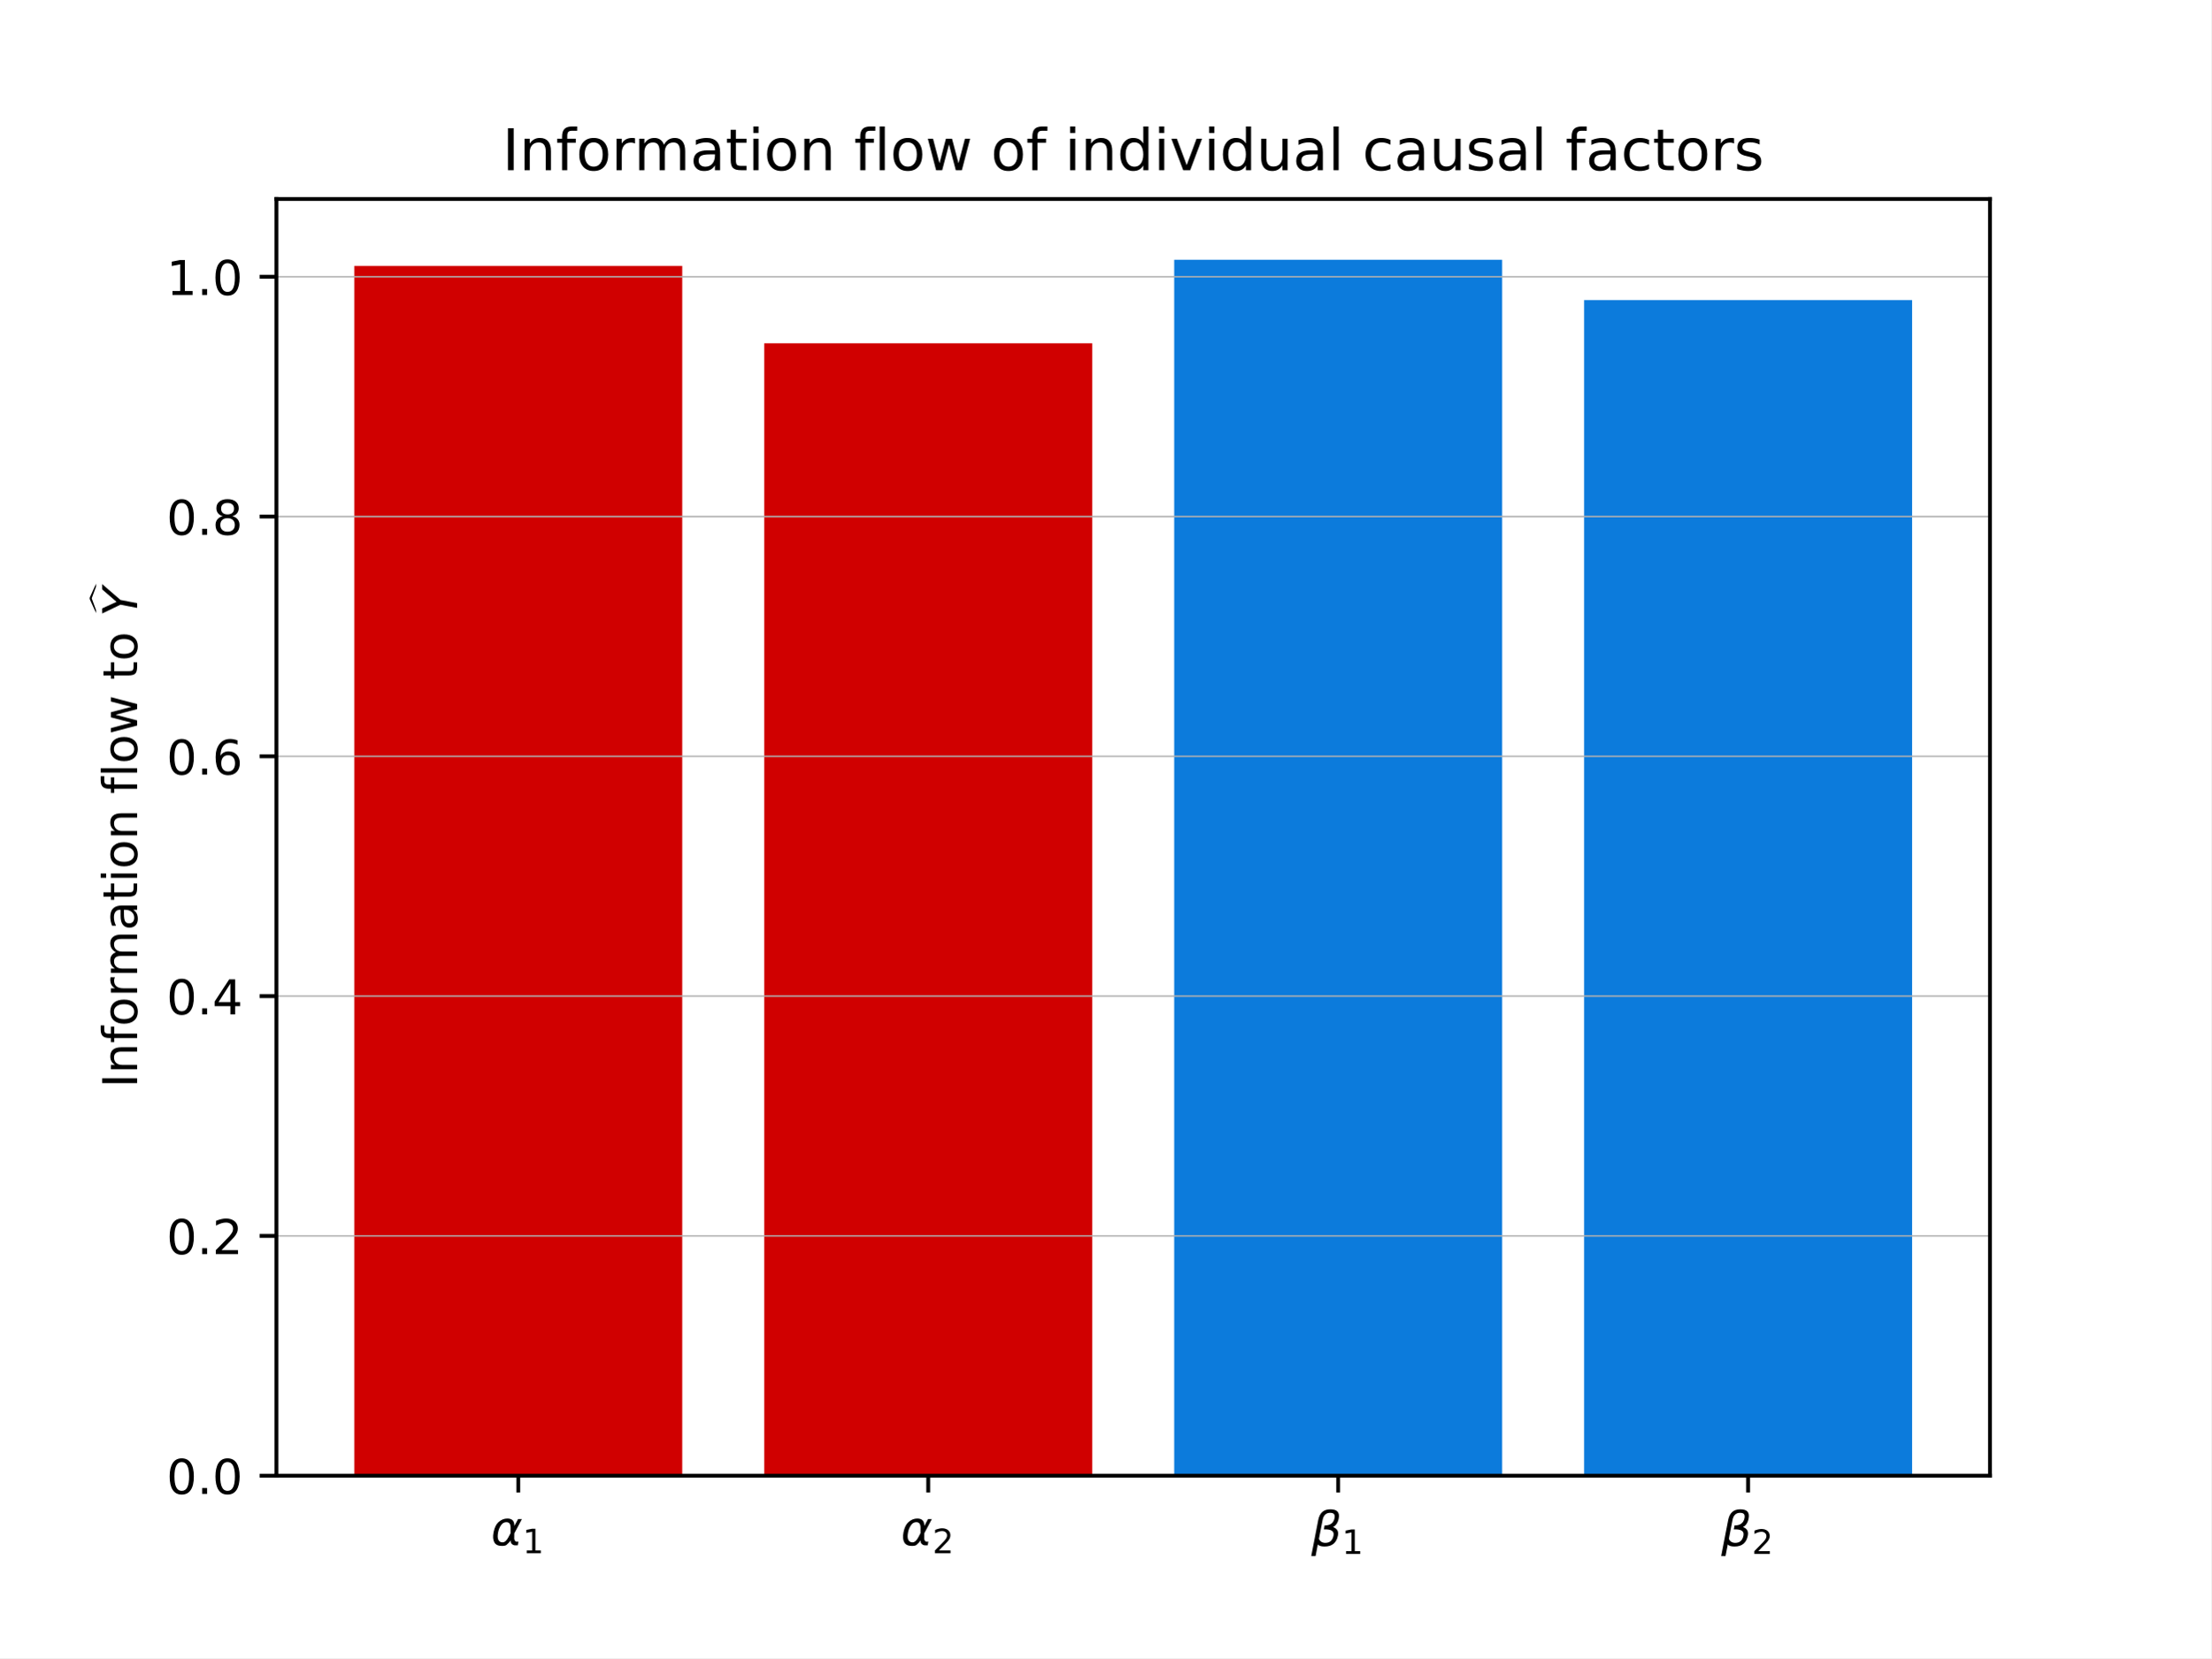
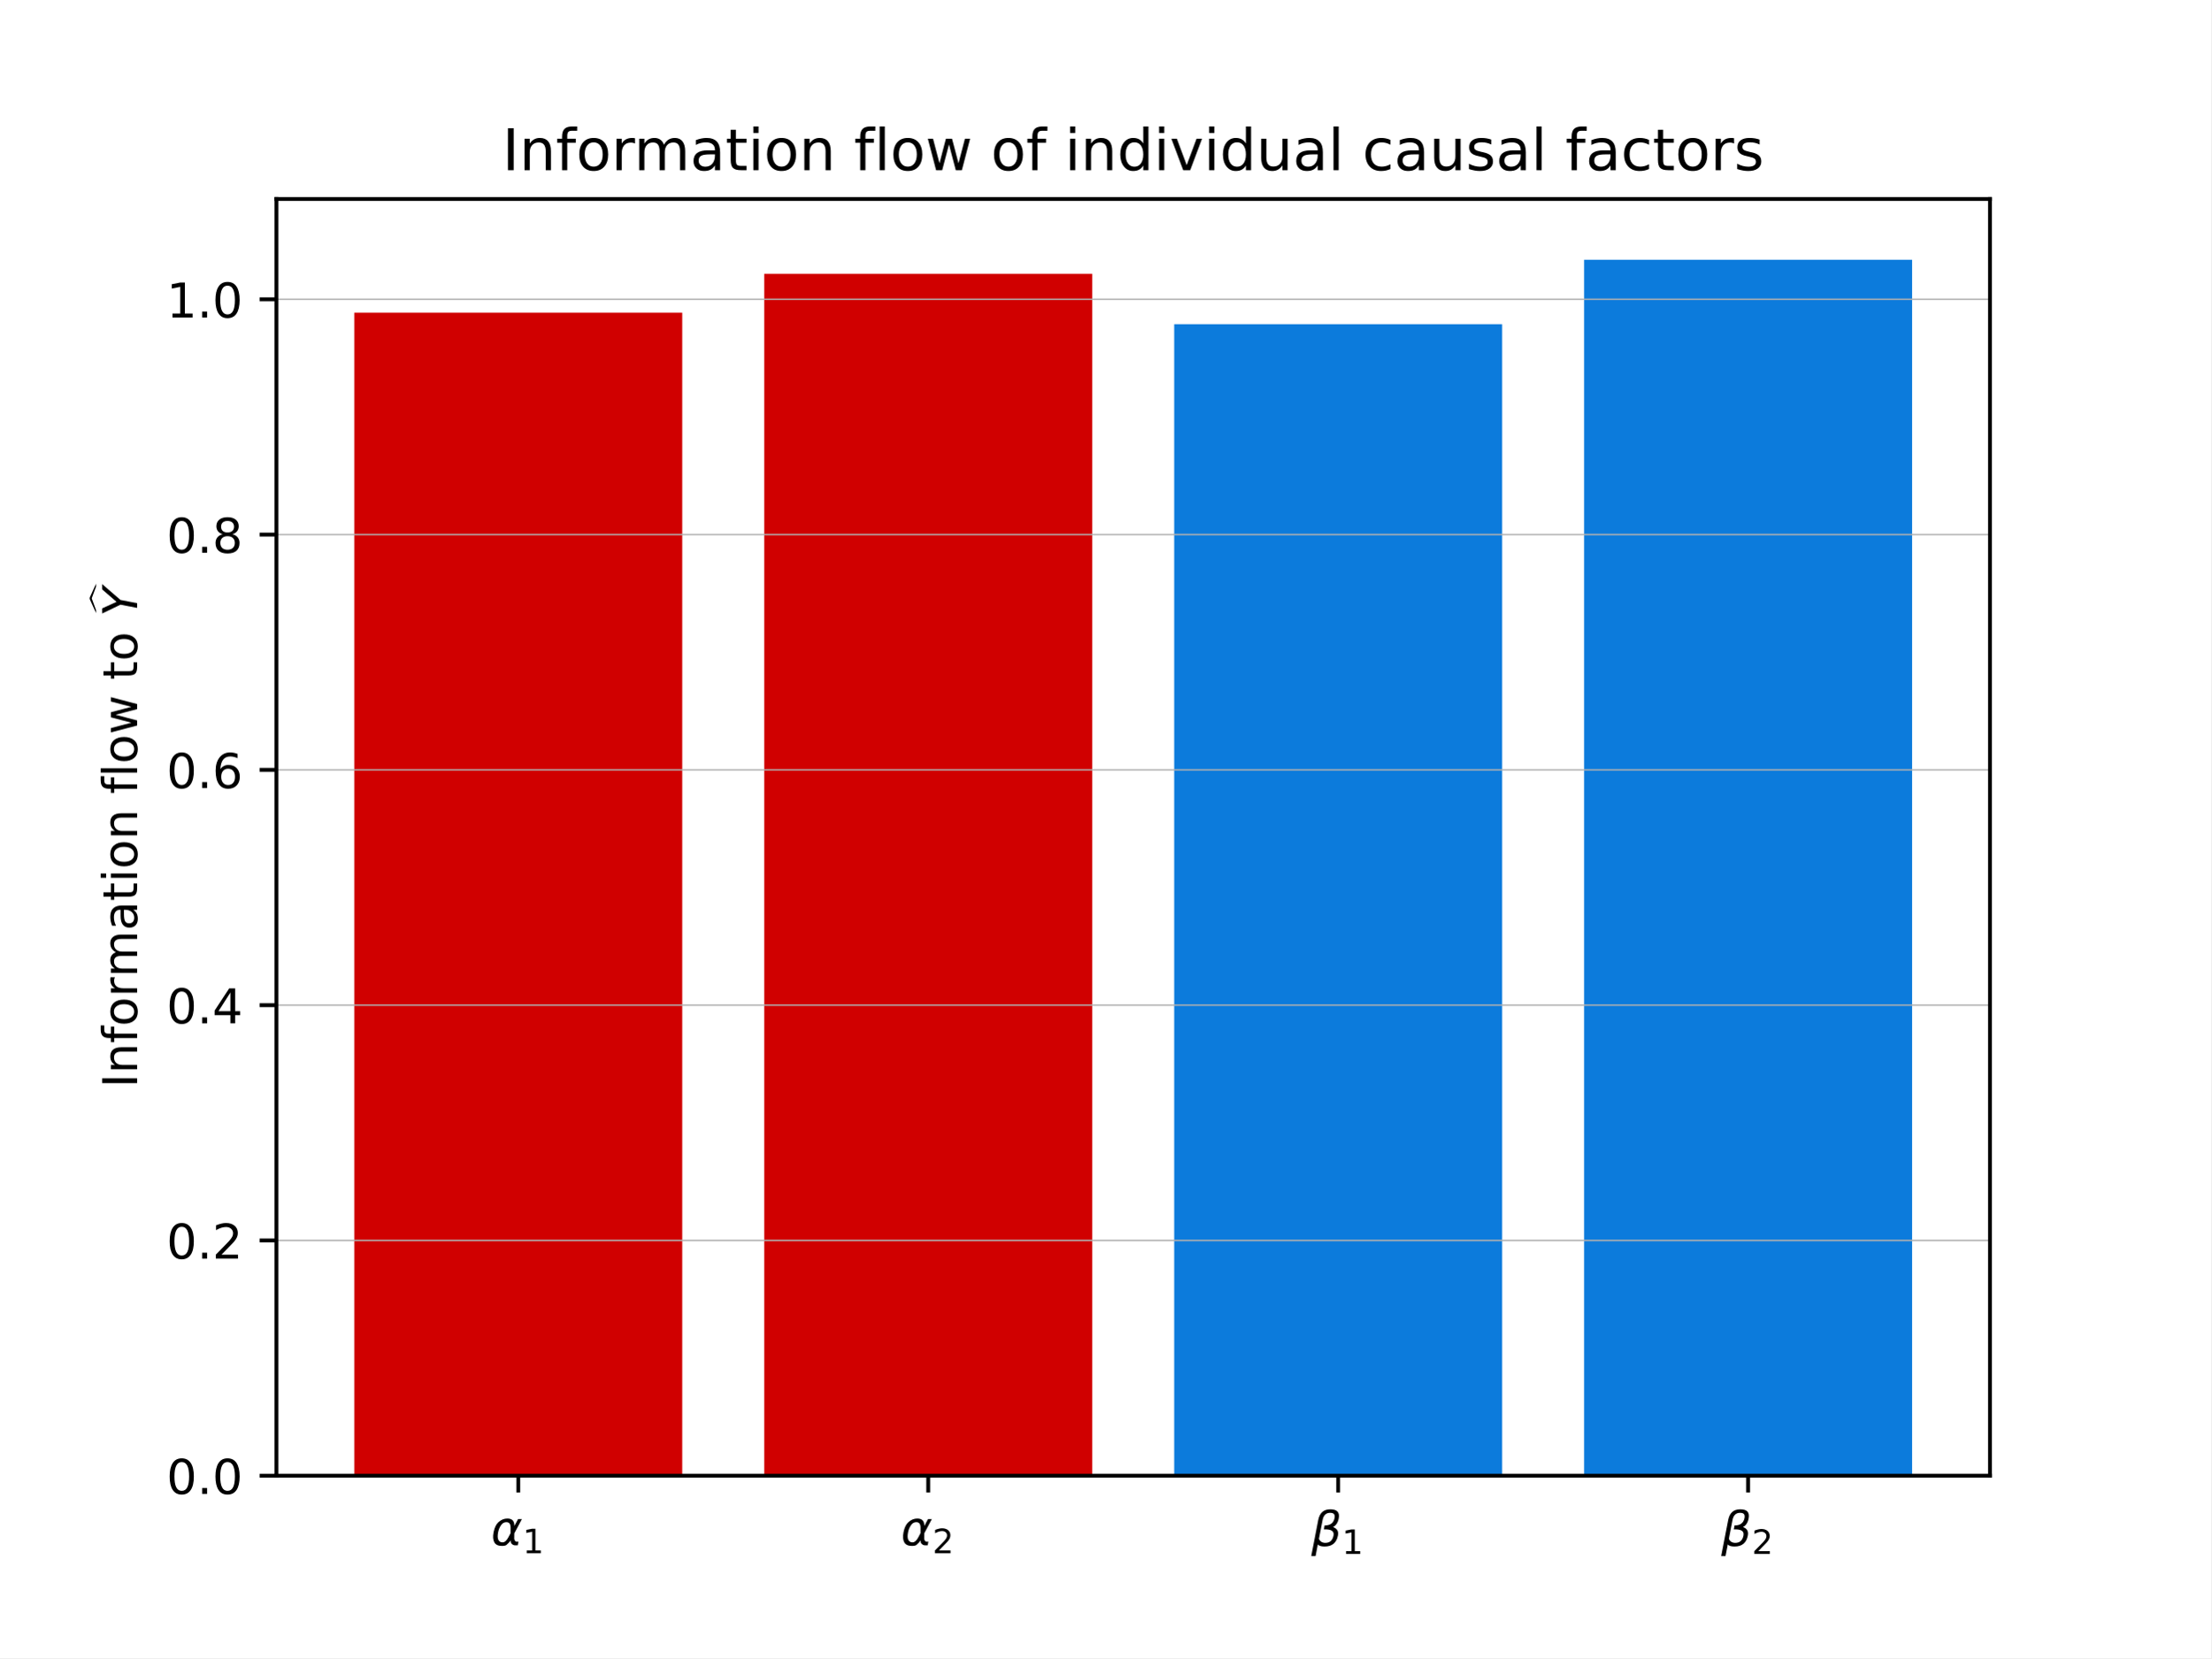
<svg xmlns="http://www.w3.org/2000/svg" xmlns:xlink="http://www.w3.org/1999/xlink" height="345.6pt" version="1.1" viewBox="0 0 460.8 345.6" width="460.8pt">
  <defs>
    <style type="text/css">*{stroke-linecap:butt;stroke-linejoin:round;}</style>
  </defs>
  <g id="figure_1">
    <g id="patch_1">
      <path d="M 0 345.6  L 460.8 345.6  L 460.8 0  L 0 0  z " style="fill:#ffffff;" />
    </g>
    <g id="axes_1">
      <g id="patch_2">
        <path d="M 57.6 307.584  L 414.72 307.584  L 414.72 41.472  L 57.6 41.472  z " style="fill:#ffffff;" />
      </g>
      <g id="patch_3">
-         <path clip-path="url(#p0fb7f14649)" d="M 73.833 307.584  L 142.181 307.584  L 142.181 55.414  L 73.833 55.414  z " style="fill:#d00000;" />
+         <path clip-path="url(#p7ca70f41ef)" d="M 73.833 307.584  L 142.181 307.584  L 142.181 65.165  L 73.833 65.165  z " style="fill:#d00000;" />
      </g>
      <g id="patch_4">
-         <path clip-path="url(#p0fb7f14649)" d="M 159.268 307.584  L 227.616 307.584  L 227.616 71.557  L 159.268 71.557  z " style="fill:#d00000;" />
+         <path clip-path="url(#p7ca70f41ef)" d="M 159.268 307.584  L 227.616 307.584  L 227.616 57.063  L 159.268 57.063  z " style="fill:#d00000;" />
      </g>
      <g id="patch_5">
-         <path clip-path="url(#p0fb7f14649)" d="M 244.704 307.584  L 313.052 307.584  L 313.052 54.144  L 244.704 54.144  z " style="fill:#0c7bdc;" />
+         <path clip-path="url(#p7ca70f41ef)" d="M 244.704 307.584  L 313.052 307.584  L 313.052 67.578  L 244.704 67.578  z " style="fill:#0c7bdc;" />
      </g>
      <g id="patch_6">
-         <path clip-path="url(#p0fb7f14649)" d="M 330.139 307.584  L 398.487 307.584  L 398.487 62.547  L 330.139 62.547  z " style="fill:#0c7bdc;" />
+         <path clip-path="url(#p7ca70f41ef)" d="M 330.139 307.584  L 398.487 307.584  L 398.487 54.144  L 330.139 54.144  z " style="fill:#0c7bdc;" />
      </g>
      <g id="matplotlib.axis_1">
        <g id="xtick_1">
          <g id="line2d_1">
            <defs>
-               <path d="M 0 0  L 0 3.5  " id="ma6f8c1701d" style="stroke:#000000;stroke-width:0.8;" />
+               <path d="M 0 0  L 0 3.5  " id="md583ffb0fc" style="stroke:#000000;stroke-width:0.8;" />
            </defs>
            <g>
-               <use style="stroke:#000000;stroke-width:0.8;" x="108.007" xlink:href="#ma6f8c1701d" y="307.584" />
+               <use style="stroke:#000000;stroke-width:0.8;" x="108.007" xlink:href="#md583ffb0fc" y="307.584" />
            </g>
          </g>
          <g id="text_1">
            <g transform="translate(102.3069 322.1824)scale(0.1 -0.1)">
              <defs>
                <path d="M 40.922 25.438  L 40.969 36.719  Q 41.016 48.25 32.328 48.297  Q 25.828 48.344 21.781 42.922  Q 16.703 36.234 14.984 27.297  Q 12.891 16.547 15.531 11.422  Q 18.266 6.203 24.172 6.203  Q 30.719 6.203 36.234 16.609  z M 33.844 55.906  Q 49.078 56.156 48.875 40.375  Q 48.875 40.375 56.5 54.688  L 64.5 54.688  L 48.734 25.047  L 48.578 14.359  Q 48.578 11.969 49.906 9.969  Q 51.422 7.625 52.984 7.625  L 57.328 7.625  L 55.859 0  L 50.438 0  Q 45.844 0 42.531 4.109  Q 40.969 6.156 40.922 10.453  Q 37.75 5.219 32.281 0.781  Q 29.688 -1.266 22.703 -1.219  Q 11.281 -1.125 7.125 6.203  Q 2.875 13.812 5.516 27.297  Q 8.344 41.797 15.766 48.391  Q 24.125 55.766 33.844 55.906  z " id="DejaVuSans-Oblique-945" />
                <path d="M 12.406 8.297  L 28.516 8.297  L 28.516 63.922  L 10.984 60.406  L 10.984 69.391  L 28.422 72.906  L 38.281 72.906  L 38.281 8.297  L 54.391 8.297  L 54.391 0  L 12.406 0  z " id="DejaVuSans-49" />
              </defs>
              <use transform="translate(0 0.84375)" xlink:href="#DejaVuSans-Oblique-945" />
              <use transform="translate(65.91797 -15.5625)scale(0.7)" xlink:href="#DejaVuSans-49" />
            </g>
          </g>
        </g>
        <g id="xtick_2">
          <g id="line2d_2">
            <g>
-               <use style="stroke:#000000;stroke-width:0.8;" x="193.442" xlink:href="#ma6f8c1701d" y="307.584" />
+               <use style="stroke:#000000;stroke-width:0.8;" x="193.442" xlink:href="#md583ffb0fc" y="307.584" />
            </g>
          </g>
          <g id="text_2">
            <g transform="translate(187.7423 322.1824)scale(0.1 -0.1)">
              <defs>
                <path d="M 19.188 8.297  L 53.609 8.297  L 53.609 0  L 7.328 0  L 7.328 8.297  Q 12.938 14.109 22.625 23.891  Q 32.328 33.688 34.812 36.531  Q 39.547 41.844 41.422 45.531  Q 43.312 49.219 43.312 52.781  Q 43.312 58.594 39.234 62.25  Q 35.156 65.922 28.609 65.922  Q 23.969 65.922 18.812 64.312  Q 13.672 62.703 7.812 59.422  L 7.812 69.391  Q 13.766 71.781 18.938 73  Q 24.125 74.219 28.422 74.219  Q 39.75 74.219 46.484 68.547  Q 53.219 62.891 53.219 53.422  Q 53.219 48.922 51.531 44.891  Q 49.859 40.875 45.406 35.406  Q 44.188 33.984 37.641 27.219  Q 31.109 20.453 19.188 8.297  z " id="DejaVuSans-50" />
              </defs>
              <use transform="translate(0 0.84375)" xlink:href="#DejaVuSans-Oblique-945" />
              <use transform="translate(65.91797 -15.5625)scale(0.7)" xlink:href="#DejaVuSans-50" />
            </g>
          </g>
        </g>
        <g id="xtick_3">
          <g id="line2d_3">
            <g>
-               <use style="stroke:#000000;stroke-width:0.8;" x="278.878" xlink:href="#ma6f8c1701d" y="307.584" />
+               <use style="stroke:#000000;stroke-width:0.8;" x="278.878" xlink:href="#md583ffb0fc" y="307.584" />
            </g>
          </g>
          <g id="text_3">
            <g transform="translate(273.2777 322.284)scale(0.1 -0.1)">
              <defs>
                <path d="M 13.625 3.375  L 8.938 -20.797  L -0.094 -20.797  L 14.5 54.344  Q 18.844 76.609 39.656 76.609  Q 60.75 76.609 57.172 57.812  Q 54.734 44.438 45.219 39.547  Q 58.016 35.156 55.516 22.125  Q 51.125 -1.078 27.484 -1.031  Q 17.141 -0.984 13.625 3.375  z M 15.922 15.094  Q 19.672 6.594 29.297 6.641  Q 43.359 6.641 46.344 21.969  Q 49.031 35.75 26.172 34.672  L 27.781 42.969  Q 45.453 42.672 48.531 58.594  Q 50.641 69.344 39.203 69.281  Q 26.422 69.281 23.484 54.047  z " id="DejaVuSans-Oblique-946" />
              </defs>
              <use transform="translate(0 0.390625)" xlink:href="#DejaVuSans-Oblique-946" />
              <use transform="translate(63.81836 -16.01562)scale(0.7)" xlink:href="#DejaVuSans-49" />
            </g>
          </g>
        </g>
        <g id="xtick_4">
          <g id="line2d_4">
            <g>
-               <use style="stroke:#000000;stroke-width:0.8;" x="364.313" xlink:href="#ma6f8c1701d" y="307.584" />
+               <use style="stroke:#000000;stroke-width:0.8;" x="364.313" xlink:href="#md583ffb0fc" y="307.584" />
            </g>
          </g>
          <g id="text_4">
            <g transform="translate(358.7131 322.284)scale(0.1 -0.1)">
              <use transform="translate(0 0.390625)" xlink:href="#DejaVuSans-Oblique-946" />
              <use transform="translate(63.81836 -16.01562)scale(0.7)" xlink:href="#DejaVuSans-50" />
            </g>
          </g>
        </g>
      </g>
      <g id="matplotlib.axis_2">
        <g id="ytick_1">
          <g id="line2d_5">
-             <path clip-path="url(#p0fb7f14649)" d="M 57.6 307.584  L 414.72 307.584  " style="fill:none;stroke:#b0b0b0;stroke-linecap:square;stroke-width:0.3;" />
+             <path clip-path="url(#p7ca70f41ef)" d="M 57.6 307.584  L 414.72 307.584  " style="fill:none;stroke:#b0b0b0;stroke-linecap:square;stroke-width:0.3;" />
          </g>
          <g id="line2d_6">
            <defs>
-               <path d="M 0 0  L -3.5 0  " id="m0ef5d9ead2" style="stroke:#000000;stroke-width:0.8;" />
+               <path d="M 0 0  L -3.5 0  " id="mff7427843f" style="stroke:#000000;stroke-width:0.8;" />
            </defs>
            <g>
-               <use style="stroke:#000000;stroke-width:0.8;" x="57.6" xlink:href="#m0ef5d9ead2" y="307.584" />
+               <use style="stroke:#000000;stroke-width:0.8;" x="57.6" xlink:href="#mff7427843f" y="307.584" />
            </g>
          </g>
          <g id="text_5">
            <g transform="translate(34.69687 311.3832)scale(0.1 -0.1)">
              <defs>
                <path d="M 31.781 66.406  Q 24.172 66.406 20.328 58.906  Q 16.5 51.422 16.5 36.375  Q 16.5 21.391 20.328 13.891  Q 24.172 6.391 31.781 6.391  Q 39.453 6.391 43.281 13.891  Q 47.125 21.391 47.125 36.375  Q 47.125 51.422 43.281 58.906  Q 39.453 66.406 31.781 66.406  z M 31.781 74.219  Q 44.047 74.219 50.516 64.516  Q 56.984 54.828 56.984 36.375  Q 56.984 17.969 50.516 8.266  Q 44.047 -1.422 31.781 -1.422  Q 19.531 -1.422 13.062 8.266  Q 6.594 17.969 6.594 36.375  Q 6.594 54.828 13.062 64.516  Q 19.531 74.219 31.781 74.219  z " id="DejaVuSans-48" />
                <path d="M 10.688 12.406  L 21 12.406  L 21 0  L 10.688 0  z " id="DejaVuSans-46" />
              </defs>
              <use xlink:href="#DejaVuSans-48" />
              <use x="63.623" xlink:href="#DejaVuSans-46" />
              <use x="95.41" xlink:href="#DejaVuSans-48" />
            </g>
          </g>
        </g>
        <g id="ytick_2">
          <g id="line2d_7">
-             <path clip-path="url(#p0fb7f14649)" d="M 57.6 257.603  L 414.72 257.603  " style="fill:none;stroke:#b0b0b0;stroke-linecap:square;stroke-width:0.3;" />
+             <path clip-path="url(#p7ca70f41ef)" d="M 57.6 258.543  L 414.72 258.543  " style="fill:none;stroke:#b0b0b0;stroke-linecap:square;stroke-width:0.3;" />
          </g>
          <g id="line2d_8">
            <g>
-               <use style="stroke:#000000;stroke-width:0.8;" x="57.6" xlink:href="#m0ef5d9ead2" y="257.603" />
+               <use style="stroke:#000000;stroke-width:0.8;" x="57.6" xlink:href="#mff7427843f" y="258.543" />
            </g>
          </g>
          <g id="text_6">
-             <g transform="translate(34.69687 261.4024)scale(0.1 -0.1)">
+             <g transform="translate(34.69687 262.3418)scale(0.1 -0.1)">
              <use xlink:href="#DejaVuSans-48" />
              <use x="63.623" xlink:href="#DejaVuSans-46" />
              <use x="95.41" xlink:href="#DejaVuSans-50" />
            </g>
          </g>
        </g>
        <g id="ytick_3">
          <g id="line2d_9">
-             <path clip-path="url(#p0fb7f14649)" d="M 57.6 207.622  L 414.72 207.622  " style="fill:none;stroke:#b0b0b0;stroke-linecap:square;stroke-width:0.3;" />
+             <path clip-path="url(#p7ca70f41ef)" d="M 57.6 209.501  L 414.72 209.501  " style="fill:none;stroke:#b0b0b0;stroke-linecap:square;stroke-width:0.3;" />
          </g>
          <g id="line2d_10">
            <g>
-               <use style="stroke:#000000;stroke-width:0.8;" x="57.6" xlink:href="#m0ef5d9ead2" y="207.622" />
+               <use style="stroke:#000000;stroke-width:0.8;" x="57.6" xlink:href="#mff7427843f" y="209.501" />
            </g>
          </g>
          <g id="text_7">
-             <g transform="translate(34.69687 211.4215)scale(0.1 -0.1)">
+             <g transform="translate(34.69687 213.3003)scale(0.1 -0.1)">
              <defs>
                <path d="M 37.797 64.312  L 12.891 25.391  L 37.797 25.391  z M 35.203 72.906  L 47.609 72.906  L 47.609 25.391  L 58.016 25.391  L 58.016 17.188  L 47.609 17.188  L 47.609 0  L 37.797 0  L 37.797 17.188  L 4.891 17.188  L 4.891 26.703  z " id="DejaVuSans-52" />
              </defs>
              <use xlink:href="#DejaVuSans-48" />
              <use x="63.623" xlink:href="#DejaVuSans-46" />
              <use x="95.41" xlink:href="#DejaVuSans-52" />
            </g>
          </g>
        </g>
        <g id="ytick_4">
          <g id="line2d_11">
-             <path clip-path="url(#p0fb7f14649)" d="M 57.6 157.641  L 414.72 157.641  " style="fill:none;stroke:#b0b0b0;stroke-linecap:square;stroke-width:0.3;" />
+             <path clip-path="url(#p7ca70f41ef)" d="M 57.6 160.46  L 414.72 160.46  " style="fill:none;stroke:#b0b0b0;stroke-linecap:square;stroke-width:0.3;" />
          </g>
          <g id="line2d_12">
            <g>
-               <use style="stroke:#000000;stroke-width:0.8;" x="57.6" xlink:href="#m0ef5d9ead2" y="157.641" />
+               <use style="stroke:#000000;stroke-width:0.8;" x="57.6" xlink:href="#mff7427843f" y="160.46" />
            </g>
          </g>
          <g id="text_8">
-             <g transform="translate(34.69687 161.4407)scale(0.1 -0.1)">
+             <g transform="translate(34.69687 164.2588)scale(0.1 -0.1)">
              <defs>
                <path d="M 33.016 40.375  Q 26.375 40.375 22.484 35.828  Q 18.609 31.297 18.609 23.391  Q 18.609 15.531 22.484 10.953  Q 26.375 6.391 33.016 6.391  Q 39.656 6.391 43.531 10.953  Q 47.406 15.531 47.406 23.391  Q 47.406 31.297 43.531 35.828  Q 39.656 40.375 33.016 40.375  z M 52.594 71.297  L 52.594 62.312  Q 48.875 64.062 45.094 64.984  Q 41.312 65.922 37.594 65.922  Q 27.828 65.922 22.672 59.328  Q 17.531 52.734 16.797 39.406  Q 19.672 43.656 24.016 45.922  Q 28.375 48.188 33.594 48.188  Q 44.578 48.188 50.953 41.516  Q 57.328 34.859 57.328 23.391  Q 57.328 12.156 50.688 5.359  Q 44.047 -1.422 33.016 -1.422  Q 20.359 -1.422 13.672 8.266  Q 6.984 17.969 6.984 36.375  Q 6.984 53.656 15.188 63.938  Q 23.391 74.219 37.203 74.219  Q 40.922 74.219 44.703 73.484  Q 48.484 72.75 52.594 71.297  z " id="DejaVuSans-54" />
              </defs>
              <use xlink:href="#DejaVuSans-48" />
              <use x="63.623" xlink:href="#DejaVuSans-46" />
              <use x="95.41" xlink:href="#DejaVuSans-54" />
            </g>
          </g>
        </g>
        <g id="ytick_5">
          <g id="line2d_13">
-             <path clip-path="url(#p0fb7f14649)" d="M 57.6 107.661  L 414.72 107.661  " style="fill:none;stroke:#b0b0b0;stroke-linecap:square;stroke-width:0.3;" />
+             <path clip-path="url(#p7ca70f41ef)" d="M 57.6 111.418  L 414.72 111.418  " style="fill:none;stroke:#b0b0b0;stroke-linecap:square;stroke-width:0.3;" />
          </g>
          <g id="line2d_14">
            <g>
-               <use style="stroke:#000000;stroke-width:0.8;" x="57.6" xlink:href="#m0ef5d9ead2" y="107.661" />
+               <use style="stroke:#000000;stroke-width:0.8;" x="57.6" xlink:href="#mff7427843f" y="111.418" />
            </g>
          </g>
          <g id="text_9">
-             <g transform="translate(34.69687 111.4598)scale(0.1 -0.1)">
+             <g transform="translate(34.69687 115.2174)scale(0.1 -0.1)">
              <defs>
                <path d="M 31.781 34.625  Q 24.75 34.625 20.719 30.859  Q 16.703 27.094 16.703 20.516  Q 16.703 13.922 20.719 10.156  Q 24.75 6.391 31.781 6.391  Q 38.812 6.391 42.859 10.172  Q 46.922 13.969 46.922 20.516  Q 46.922 27.094 42.891 30.859  Q 38.875 34.625 31.781 34.625  z M 21.922 38.812  Q 15.578 40.375 12.031 44.719  Q 8.5 49.078 8.5 55.328  Q 8.5 64.062 14.719 69.141  Q 20.953 74.219 31.781 74.219  Q 42.672 74.219 48.875 69.141  Q 55.078 64.062 55.078 55.328  Q 55.078 49.078 51.531 44.719  Q 48 40.375 41.703 38.812  Q 48.828 37.156 52.797 32.312  Q 56.781 27.484 56.781 20.516  Q 56.781 9.906 50.312 4.234  Q 43.844 -1.422 31.781 -1.422  Q 19.734 -1.422 13.25 4.234  Q 6.781 9.906 6.781 20.516  Q 6.781 27.484 10.781 32.312  Q 14.797 37.156 21.922 38.812  z M 18.312 54.391  Q 18.312 48.734 21.844 45.562  Q 25.391 42.391 31.781 42.391  Q 38.141 42.391 41.719 45.562  Q 45.312 48.734 45.312 54.391  Q 45.312 60.062 41.719 63.234  Q 38.141 66.406 31.781 66.406  Q 25.391 66.406 21.844 63.234  Q 18.312 60.062 18.312 54.391  z " id="DejaVuSans-56" />
              </defs>
              <use xlink:href="#DejaVuSans-48" />
              <use x="63.623" xlink:href="#DejaVuSans-46" />
              <use x="95.41" xlink:href="#DejaVuSans-56" />
            </g>
          </g>
        </g>
        <g id="ytick_6">
          <g id="line2d_15">
-             <path clip-path="url(#p0fb7f14649)" d="M 57.6 57.68  L 414.72 57.68  " style="fill:none;stroke:#b0b0b0;stroke-linecap:square;stroke-width:0.3;" />
+             <path clip-path="url(#p7ca70f41ef)" d="M 57.6 62.377  L 414.72 62.377  " style="fill:none;stroke:#b0b0b0;stroke-linecap:square;stroke-width:0.3;" />
          </g>
          <g id="line2d_16">
            <g>
-               <use style="stroke:#000000;stroke-width:0.8;" x="57.6" xlink:href="#m0ef5d9ead2" y="57.68" />
+               <use style="stroke:#000000;stroke-width:0.8;" x="57.6" xlink:href="#mff7427843f" y="62.377" />
            </g>
          </g>
          <g id="text_10">
-             <g transform="translate(34.69687 61.47898)scale(0.1 -0.1)">
+             <g transform="translate(34.69687 66.17589)scale(0.1 -0.1)">
              <use xlink:href="#DejaVuSans-49" />
              <use x="63.623" xlink:href="#DejaVuSans-46" />
              <use x="95.41" xlink:href="#DejaVuSans-48" />
            </g>
          </g>
        </g>
        <g id="text_11">
          <g transform="translate(28.61719 226.728)rotate(-90)scale(0.1 -0.1)">
            <defs>
              <path d="M 9.812 72.906  L 19.672 72.906  L 19.672 0  L 9.812 0  z " id="DejaVuSans-73" />
              <path d="M 54.891 33.016  L 54.891 0  L 45.906 0  L 45.906 32.719  Q 45.906 40.484 42.875 44.328  Q 39.844 48.188 33.797 48.188  Q 26.516 48.188 22.312 43.547  Q 18.109 38.922 18.109 30.906  L 18.109 0  L 9.078 0  L 9.078 54.688  L 18.109 54.688  L 18.109 46.188  Q 21.344 51.125 25.703 53.562  Q 30.078 56 35.797 56  Q 45.219 56 50.047 50.172  Q 54.891 44.344 54.891 33.016  z " id="DejaVuSans-110" />
              <path d="M 37.109 75.984  L 37.109 68.5  L 28.516 68.5  Q 23.688 68.5 21.797 66.547  Q 19.922 64.594 19.922 59.516  L 19.922 54.688  L 34.719 54.688  L 34.719 47.703  L 19.922 47.703  L 19.922 0  L 10.891 0  L 10.891 47.703  L 2.297 47.703  L 2.297 54.688  L 10.891 54.688  L 10.891 58.5  Q 10.891 67.625 15.141 71.797  Q 19.391 75.984 28.609 75.984  z " id="DejaVuSans-102" />
              <path d="M 30.609 48.391  Q 23.391 48.391 19.188 42.75  Q 14.984 37.109 14.984 27.297  Q 14.984 17.484 19.156 11.844  Q 23.344 6.203 30.609 6.203  Q 37.797 6.203 41.984 11.859  Q 46.188 17.531 46.188 27.297  Q 46.188 37.016 41.984 42.703  Q 37.797 48.391 30.609 48.391  z M 30.609 56  Q 42.328 56 49.016 48.375  Q 55.719 40.766 55.719 27.297  Q 55.719 13.875 49.016 6.219  Q 42.328 -1.422 30.609 -1.422  Q 18.844 -1.422 12.172 6.219  Q 5.516 13.875 5.516 27.297  Q 5.516 40.766 12.172 48.375  Q 18.844 56 30.609 56  z " id="DejaVuSans-111" />
              <path d="M 41.109 46.297  Q 39.594 47.172 37.812 47.578  Q 36.031 48 33.891 48  Q 26.266 48 22.188 43.047  Q 18.109 38.094 18.109 28.812  L 18.109 0  L 9.078 0  L 9.078 54.688  L 18.109 54.688  L 18.109 46.188  Q 20.953 51.172 25.484 53.578  Q 30.031 56 36.531 56  Q 37.453 56 38.578 55.875  Q 39.703 55.766 41.062 55.516  z " id="DejaVuSans-114" />
              <path d="M 52 44.188  Q 55.375 50.25 60.062 53.125  Q 64.75 56 71.094 56  Q 79.641 56 84.281 50.016  Q 88.922 44.047 88.922 33.016  L 88.922 0  L 79.891 0  L 79.891 32.719  Q 79.891 40.578 77.094 44.375  Q 74.312 48.188 68.609 48.188  Q 61.625 48.188 57.562 43.547  Q 53.516 38.922 53.516 30.906  L 53.516 0  L 44.484 0  L 44.484 32.719  Q 44.484 40.625 41.703 44.406  Q 38.922 48.188 33.109 48.188  Q 26.219 48.188 22.156 43.531  Q 18.109 38.875 18.109 30.906  L 18.109 0  L 9.078 0  L 9.078 54.688  L 18.109 54.688  L 18.109 46.188  Q 21.188 51.219 25.484 53.609  Q 29.781 56 35.688 56  Q 41.656 56 45.828 52.969  Q 50 49.953 52 44.188  z " id="DejaVuSans-109" />
              <path d="M 34.281 27.484  Q 23.391 27.484 19.188 25  Q 14.984 22.516 14.984 16.5  Q 14.984 11.719 18.141 8.906  Q 21.297 6.109 26.703 6.109  Q 34.188 6.109 38.703 11.406  Q 43.219 16.703 43.219 25.484  L 43.219 27.484  z M 52.203 31.203  L 52.203 0  L 43.219 0  L 43.219 8.297  Q 40.141 3.328 35.547 0.953  Q 30.953 -1.422 24.312 -1.422  Q 15.922 -1.422 10.953 3.297  Q 6 8.016 6 15.922  Q 6 25.141 12.172 29.828  Q 18.359 34.516 30.609 34.516  L 43.219 34.516  L 43.219 35.406  Q 43.219 41.609 39.141 45  Q 35.062 48.391 27.688 48.391  Q 23 48.391 18.547 47.266  Q 14.109 46.141 10.016 43.891  L 10.016 52.203  Q 14.938 54.109 19.578 55.047  Q 24.219 56 28.609 56  Q 40.484 56 46.344 49.844  Q 52.203 43.703 52.203 31.203  z " id="DejaVuSans-97" />
              <path d="M 18.312 70.219  L 18.312 54.688  L 36.812 54.688  L 36.812 47.703  L 18.312 47.703  L 18.312 18.016  Q 18.312 11.328 20.141 9.422  Q 21.969 7.516 27.594 7.516  L 36.812 7.516  L 36.812 0  L 27.594 0  Q 17.188 0 13.234 3.875  Q 9.281 7.766 9.281 18.016  L 9.281 47.703  L 2.688 47.703  L 2.688 54.688  L 9.281 54.688  L 9.281 70.219  z " id="DejaVuSans-116" />
              <path d="M 9.422 54.688  L 18.406 54.688  L 18.406 0  L 9.422 0  z M 9.422 75.984  L 18.406 75.984  L 18.406 64.594  L 9.422 64.594  z " id="DejaVuSans-105" />
              <path id="DejaVuSans-32" />
              <path d="M 9.422 75.984  L 18.406 75.984  L 18.406 0  L 9.422 0  z " id="DejaVuSans-108" />
              <path d="M 4.203 54.688  L 13.188 54.688  L 24.422 12.016  L 35.594 54.688  L 46.188 54.688  L 57.422 12.016  L 68.609 54.688  L 77.594 54.688  L 63.281 0  L 52.688 0  L 40.922 44.828  L 29.109 0  L 18.5 0  z " id="DejaVuSans-119" />
              <path d="M -17.094 56.406  L -27 56.406  L -66 70.906  L -105.094 56.406  L -115 56.406  L -68.406 77.703  L -63.594 77.703  z " id="STIXSizeTwoSym-Regular-770" />
              <path d="M 6.297 72.906  L 16.891 72.906  L 30.516 42.922  L 56.5 72.906  L 67.578 72.906  L 34.516 34.719  L 27.781 0  L 17.922 0  L 24.609 34.719  z " id="DejaVuSans-Oblique-89" />
            </defs>
            <use transform="translate(0 0.390625)" xlink:href="#DejaVuSans-73" />
            <use transform="translate(29.49219 0.390625)" xlink:href="#DejaVuSans-110" />
            <use transform="translate(92.87109 0.390625)" xlink:href="#DejaVuSans-102" />
            <use transform="translate(128.0762 0.390625)" xlink:href="#DejaVuSans-111" />
            <use transform="translate(189.2578 0.390625)" xlink:href="#DejaVuSans-114" />
            <use transform="translate(230.3711 0.390625)" xlink:href="#DejaVuSans-109" />
            <use transform="translate(327.7832 0.390625)" xlink:href="#DejaVuSans-97" />
            <use transform="translate(389.0625 0.390625)" xlink:href="#DejaVuSans-116" />
            <use transform="translate(428.2715 0.390625)" xlink:href="#DejaVuSans-105" />
            <use transform="translate(456.0547 0.390625)" xlink:href="#DejaVuSans-111" />
            <use transform="translate(517.2363 0.390625)" xlink:href="#DejaVuSans-110" />
            <use transform="translate(580.6152 0.390625)" xlink:href="#DejaVuSans-32" />
            <use transform="translate(612.4023 0.390625)" xlink:href="#DejaVuSans-102" />
            <use transform="translate(647.6074 0.390625)" xlink:href="#DejaVuSans-108" />
            <use transform="translate(675.3906 0.390625)" xlink:href="#DejaVuSans-111" />
            <use transform="translate(736.5723 0.390625)" xlink:href="#DejaVuSans-119" />
            <use transform="translate(818.3594 0.390625)" xlink:href="#DejaVuSans-32" />
            <use transform="translate(850.1465 0.390625)" xlink:href="#DejaVuSans-116" />
            <use transform="translate(889.3555 0.390625)" xlink:href="#DejaVuSans-111" />
            <use transform="translate(950.5371 0.390625)" xlink:href="#DejaVuSans-32" />
            <use transform="translate(1061.33 50.82812)scale(0.623903)" xlink:href="#STIXSizeTwoSym-Regular-770" />
            <use transform="translate(982.3242 0.390625)" xlink:href="#DejaVuSans-Oblique-89" />
          </g>
        </g>
      </g>
      <g id="patch_7">
        <path d="M 57.6 307.584  L 57.6 41.472  " style="fill:none;stroke:#000000;stroke-linecap:square;stroke-linejoin:miter;stroke-width:0.8;" />
      </g>
      <g id="patch_8">
        <path d="M 414.72 307.584  L 414.72 41.472  " style="fill:none;stroke:#000000;stroke-linecap:square;stroke-linejoin:miter;stroke-width:0.8;" />
      </g>
      <g id="patch_9">
        <path d="M 57.6 307.584  L 414.72 307.584  " style="fill:none;stroke:#000000;stroke-linecap:square;stroke-linejoin:miter;stroke-width:0.8;" />
      </g>
      <g id="patch_10">
        <path d="M 57.6 41.472  L 414.72 41.472  " style="fill:none;stroke:#000000;stroke-linecap:square;stroke-linejoin:miter;stroke-width:0.8;" />
      </g>
      <g id="text_12">
        <g transform="translate(104.6831 35.472)scale(0.12 -0.12)">
          <defs>
            <path d="M 45.406 46.391  L 45.406 75.984  L 54.391 75.984  L 54.391 0  L 45.406 0  L 45.406 8.203  Q 42.578 3.328 38.25 0.953  Q 33.938 -1.422 27.875 -1.422  Q 17.969 -1.422 11.734 6.484  Q 5.516 14.406 5.516 27.297  Q 5.516 40.188 11.734 48.094  Q 17.969 56 27.875 56  Q 33.938 56 38.25 53.625  Q 42.578 51.266 45.406 46.391  z M 14.797 27.297  Q 14.797 17.391 18.875 11.75  Q 22.953 6.109 30.078 6.109  Q 37.203 6.109 41.297 11.75  Q 45.406 17.391 45.406 27.297  Q 45.406 37.203 41.297 42.844  Q 37.203 48.484 30.078 48.484  Q 22.953 48.484 18.875 42.844  Q 14.797 37.203 14.797 27.297  z " id="DejaVuSans-100" />
            <path d="M 2.984 54.688  L 12.5 54.688  L 29.594 8.797  L 46.688 54.688  L 56.203 54.688  L 35.688 0  L 23.484 0  z " id="DejaVuSans-118" />
            <path d="M 8.5 21.578  L 8.5 54.688  L 17.484 54.688  L 17.484 21.922  Q 17.484 14.156 20.5 10.266  Q 23.531 6.391 29.594 6.391  Q 36.859 6.391 41.078 11.031  Q 45.312 15.672 45.312 23.688  L 45.312 54.688  L 54.297 54.688  L 54.297 0  L 45.312 0  L 45.312 8.406  Q 42.047 3.422 37.719 1  Q 33.406 -1.422 27.688 -1.422  Q 18.266 -1.422 13.375 4.438  Q 8.5 10.297 8.5 21.578  z M 31.109 56  z " id="DejaVuSans-117" />
            <path d="M 48.781 52.594  L 48.781 44.188  Q 44.969 46.297 41.141 47.344  Q 37.312 48.391 33.406 48.391  Q 24.656 48.391 19.812 42.844  Q 14.984 37.312 14.984 27.297  Q 14.984 17.281 19.812 11.734  Q 24.656 6.203 33.406 6.203  Q 37.312 6.203 41.141 7.25  Q 44.969 8.297 48.781 10.406  L 48.781 2.094  Q 45.016 0.344 40.984 -0.531  Q 36.969 -1.422 32.422 -1.422  Q 20.062 -1.422 12.781 6.344  Q 5.516 14.109 5.516 27.297  Q 5.516 40.672 12.859 48.328  Q 20.219 56 33.016 56  Q 37.156 56 41.109 55.141  Q 45.062 54.297 48.781 52.594  z " id="DejaVuSans-99" />
            <path d="M 44.281 53.078  L 44.281 44.578  Q 40.484 46.531 36.375 47.5  Q 32.281 48.484 27.875 48.484  Q 21.188 48.484 17.844 46.438  Q 14.5 44.391 14.5 40.281  Q 14.5 37.156 16.891 35.375  Q 19.281 33.594 26.516 31.984  L 29.594 31.297  Q 39.156 29.25 43.188 25.516  Q 47.219 21.781 47.219 15.094  Q 47.219 7.469 41.188 3.016  Q 35.156 -1.422 24.609 -1.422  Q 20.219 -1.422 15.453 -0.562  Q 10.688 0.297 5.422 2  L 5.422 11.281  Q 10.406 8.688 15.234 7.391  Q 20.062 6.109 24.812 6.109  Q 31.156 6.109 34.562 8.281  Q 37.984 10.453 37.984 14.406  Q 37.984 18.062 35.516 20.016  Q 33.062 21.969 24.703 23.781  L 21.578 24.516  Q 13.234 26.266 9.516 29.906  Q 5.812 33.547 5.812 39.891  Q 5.812 47.609 11.281 51.797  Q 16.75 56 26.812 56  Q 31.781 56 36.172 55.266  Q 40.578 54.547 44.281 53.078  z " id="DejaVuSans-115" />
          </defs>
          <use xlink:href="#DejaVuSans-73" />
          <use x="29.492" xlink:href="#DejaVuSans-110" />
          <use x="92.871" xlink:href="#DejaVuSans-102" />
          <use x="128.076" xlink:href="#DejaVuSans-111" />
          <use x="189.258" xlink:href="#DejaVuSans-114" />
          <use x="228.621" xlink:href="#DejaVuSans-109" />
          <use x="326.033" xlink:href="#DejaVuSans-97" />
          <use x="387.312" xlink:href="#DejaVuSans-116" />
          <use x="426.521" xlink:href="#DejaVuSans-105" />
          <use x="454.305" xlink:href="#DejaVuSans-111" />
          <use x="515.486" xlink:href="#DejaVuSans-110" />
          <use x="578.865" xlink:href="#DejaVuSans-32" />
          <use x="610.652" xlink:href="#DejaVuSans-102" />
          <use x="645.857" xlink:href="#DejaVuSans-108" />
          <use x="673.641" xlink:href="#DejaVuSans-111" />
          <use x="734.822" xlink:href="#DejaVuSans-119" />
          <use x="816.609" xlink:href="#DejaVuSans-32" />
          <use x="848.396" xlink:href="#DejaVuSans-111" />
          <use x="909.578" xlink:href="#DejaVuSans-102" />
          <use x="944.783" xlink:href="#DejaVuSans-32" />
          <use x="976.57" xlink:href="#DejaVuSans-105" />
          <use x="1004.354" xlink:href="#DejaVuSans-110" />
          <use x="1067.732" xlink:href="#DejaVuSans-100" />
          <use x="1131.209" xlink:href="#DejaVuSans-105" />
          <use x="1158.992" xlink:href="#DejaVuSans-118" />
          <use x="1218.172" xlink:href="#DejaVuSans-105" />
          <use x="1245.955" xlink:href="#DejaVuSans-100" />
          <use x="1309.432" xlink:href="#DejaVuSans-117" />
          <use x="1372.811" xlink:href="#DejaVuSans-97" />
          <use x="1434.09" xlink:href="#DejaVuSans-108" />
          <use x="1461.873" xlink:href="#DejaVuSans-32" />
          <use x="1493.66" xlink:href="#DejaVuSans-99" />
          <use x="1548.641" xlink:href="#DejaVuSans-97" />
          <use x="1609.92" xlink:href="#DejaVuSans-117" />
          <use x="1673.299" xlink:href="#DejaVuSans-115" />
          <use x="1725.398" xlink:href="#DejaVuSans-97" />
          <use x="1786.678" xlink:href="#DejaVuSans-108" />
          <use x="1814.461" xlink:href="#DejaVuSans-32" />
          <use x="1846.248" xlink:href="#DejaVuSans-102" />
          <use x="1881.453" xlink:href="#DejaVuSans-97" />
          <use x="1942.732" xlink:href="#DejaVuSans-99" />
          <use x="1997.713" xlink:href="#DejaVuSans-116" />
          <use x="2036.922" xlink:href="#DejaVuSans-111" />
          <use x="2098.104" xlink:href="#DejaVuSans-114" />
          <use x="2139.217" xlink:href="#DejaVuSans-115" />
        </g>
      </g>
    </g>
  </g>
  <defs>
-     <clipPath id="p0fb7f14649">
+     <clipPath id="p7ca70f41ef">
      <rect height="266.112" width="357.12" x="57.6" y="41.472" />
    </clipPath>
  </defs>
</svg>
